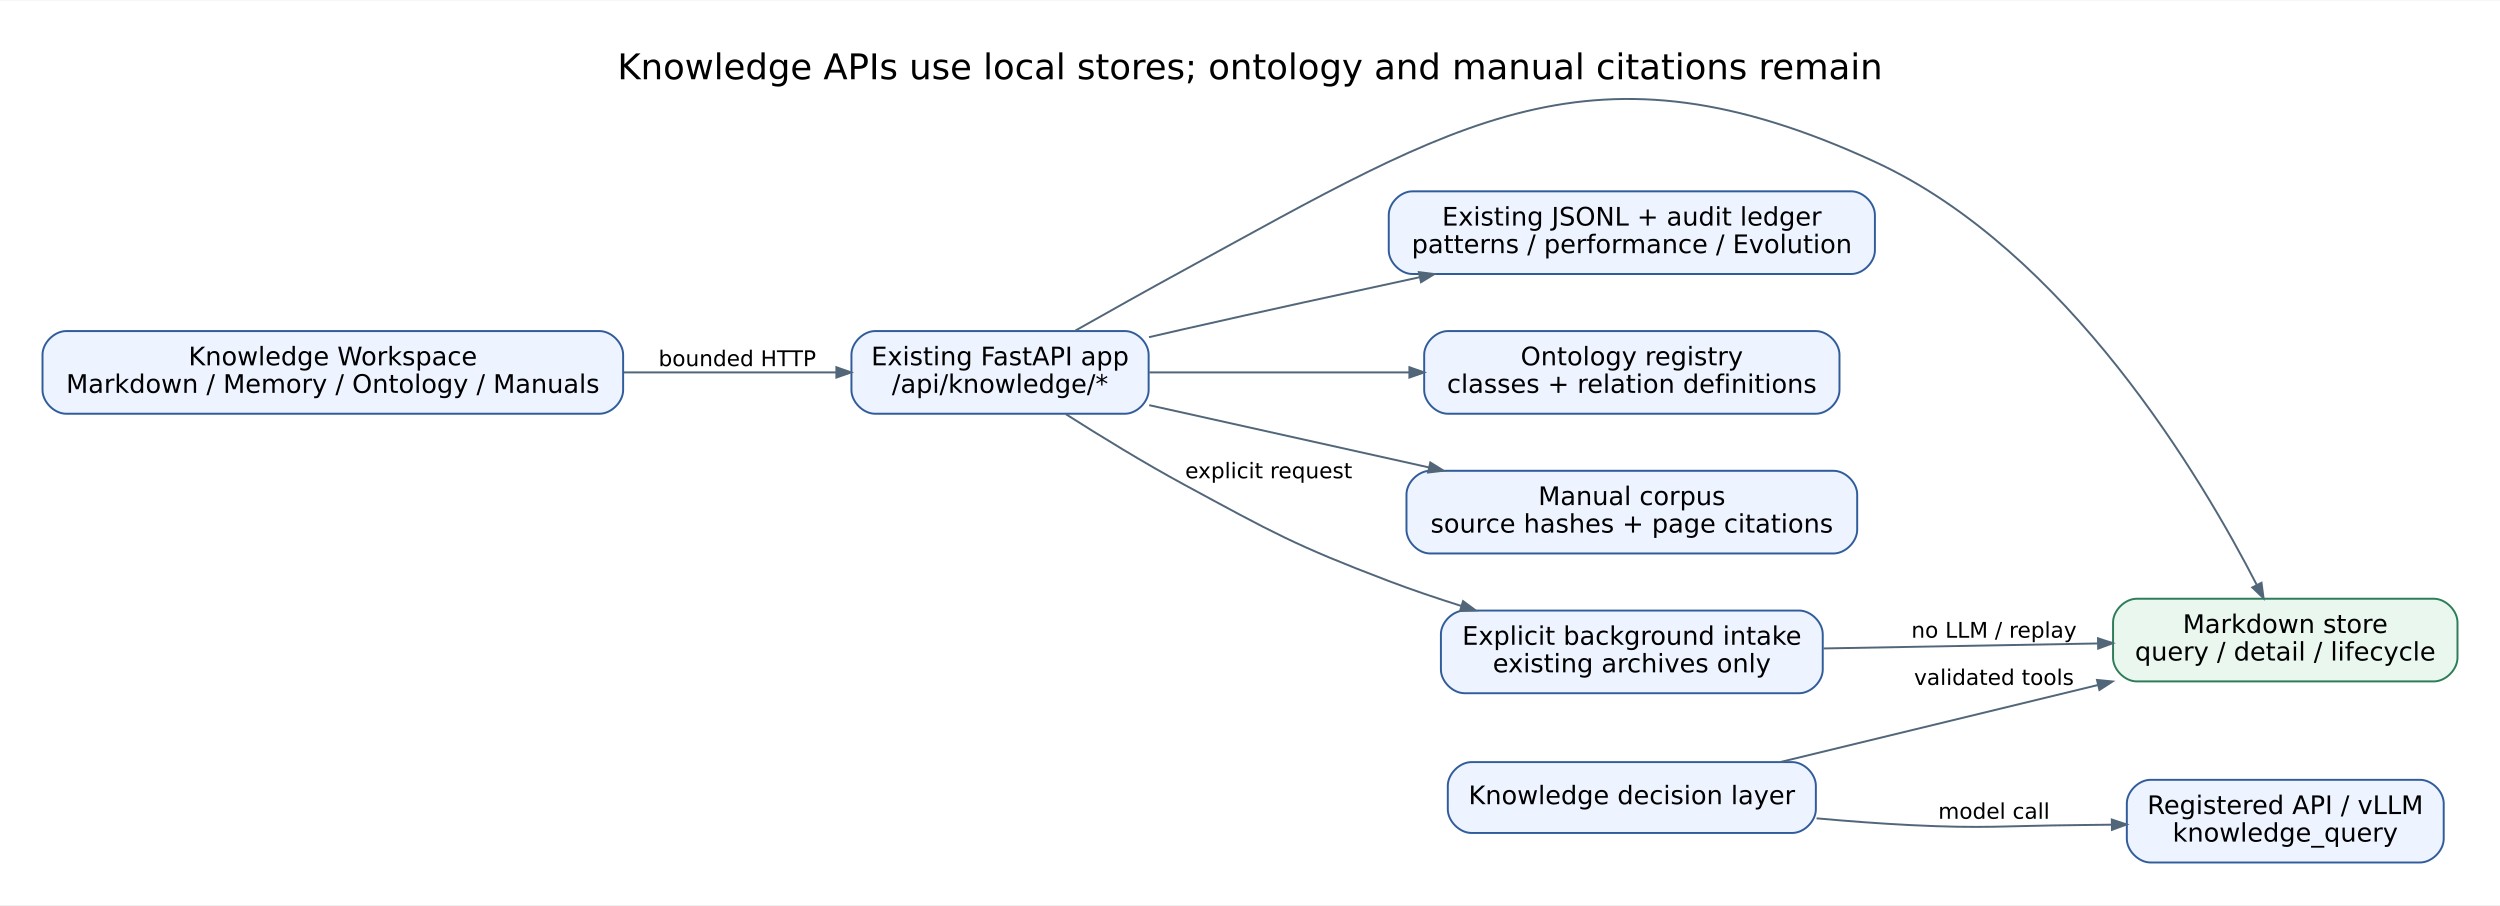
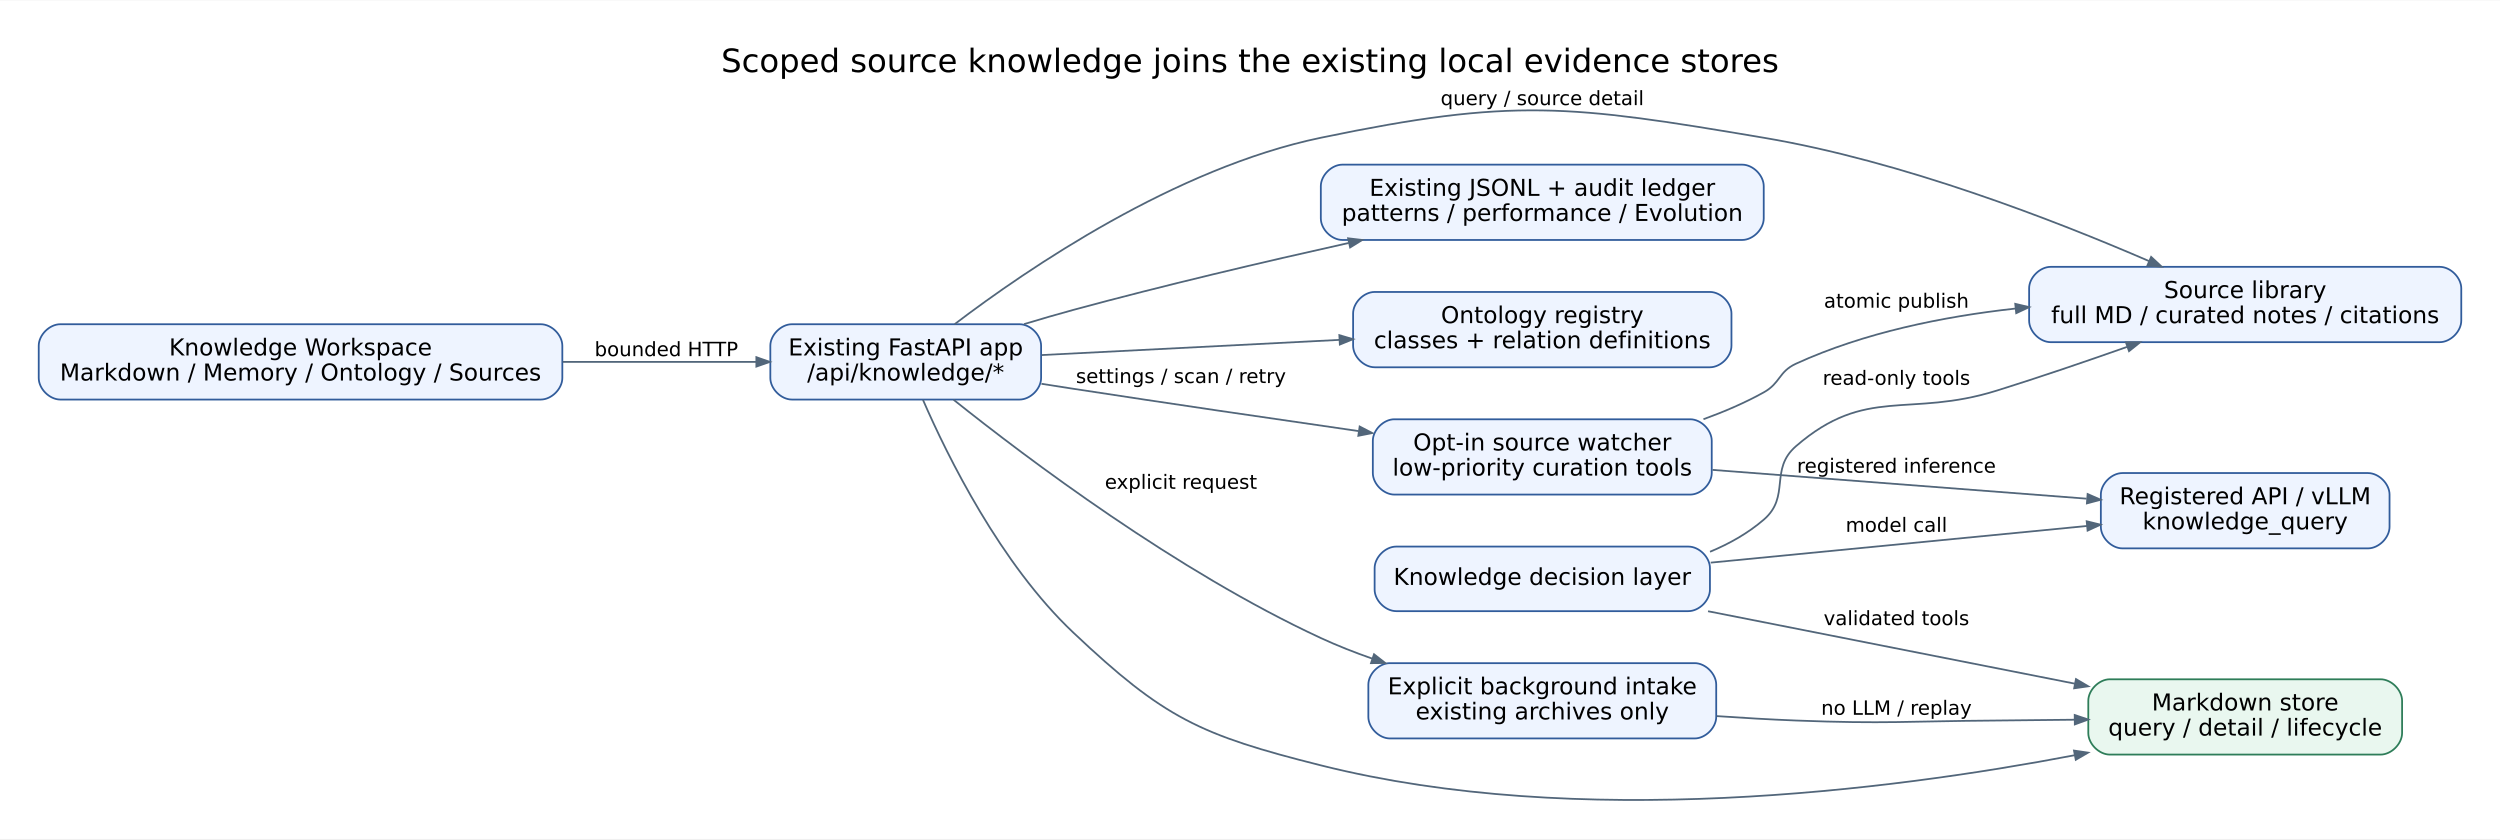
- <svg xmlns="http://www.w3.org/2000/svg" width="1270pt" height="460pt" viewBox="0.00 0.00 1270.20 459.55">
-   <g id="graph0" class="graph" transform="scale(1 1) rotate(0) translate(21.6 437.95)">
-     <polygon fill="white" stroke="transparent" points="-21.6,21.6 -21.6,-437.95 1248.6,-437.95 1248.6,21.6 -21.6,21.6" />
-     <text text-anchor="middle" x="613.5" y="-397.95" font-family="DejaVu Sans" font-size="18.00">Knowledge APIs use local stores; ontology and manual citations remain</text>
+ <svg xmlns="http://www.w3.org/2000/svg" width="1394pt" height="468pt" viewBox="0.00 0.00 1394.20 467.63">
+   <g id="graph0" class="graph" transform="scale(1 1) rotate(0) translate(21.6 446.03)">
+     <polygon fill="white" stroke="transparent" points="-21.6,21.6 -21.6,-446.03 1372.6,-446.03 1372.6,21.6 -21.6,21.6" />
+     <text text-anchor="middle" x="675.5" y="-406.03" font-family="DejaVu Sans" font-size="18.00">Scoped source knowledge joins the existing local evidence stores</text>
    <g id="node1" class="node">
-       <path fill="#eef4ff" stroke="#315c9b" d="M283,-270C283,-270 12,-270 12,-270 6,-270 0,-264 0,-258 0,-258 0,-240 0,-240 0,-234 6,-228 12,-228 12,-228 283,-228 283,-228 289,-228 295,-234 295,-240 295,-240 295,-258 295,-258 295,-264 289,-270 283,-270" />
-       <text text-anchor="middle" x="147.5" y="-252.6" font-family="DejaVu Sans" font-size="13.00">Knowledge Workspace</text>
-       <text text-anchor="middle" x="147.5" y="-238.6" font-family="DejaVu Sans" font-size="13.00">Markdown / Memory / Ontology / Manuals</text>
+       <path fill="#eef4ff" stroke="#315c9b" d="M280,-265.43C280,-265.43 12,-265.43 12,-265.43 6,-265.43 0,-259.43 0,-253.43 0,-253.43 0,-235.43 0,-235.43 0,-229.43 6,-223.43 12,-223.43 12,-223.43 280,-223.43 280,-223.43 286,-223.43 292,-229.43 292,-235.43 292,-235.43 292,-253.43 292,-253.43 292,-259.43 286,-265.43 280,-265.43" />
+       <text text-anchor="middle" x="146" y="-248.03" font-family="DejaVu Sans" font-size="13.00">Knowledge Workspace</text>
+       <text text-anchor="middle" x="146" y="-234.03" font-family="DejaVu Sans" font-size="13.00">Markdown / Memory / Ontology / Sources</text>
    </g>
    <g id="node2" class="node">
-       <path fill="#eef4ff" stroke="#315c9b" d="M550,-270C550,-270 423,-270 423,-270 417,-270 411,-264 411,-258 411,-258 411,-240 411,-240 411,-234 417,-228 423,-228 423,-228 550,-228 550,-228 556,-228 562,-234 562,-240 562,-240 562,-258 562,-258 562,-264 556,-270 550,-270" />
-       <text text-anchor="middle" x="486.5" y="-252.6" font-family="DejaVu Sans" font-size="13.00">Existing FastAPI app</text>
-       <text text-anchor="middle" x="486.5" y="-238.6" font-family="DejaVu Sans" font-size="13.00">/api/knowledge/*</text>
+       <path fill="#eef4ff" stroke="#315c9b" d="M547,-265.43C547,-265.43 420,-265.43 420,-265.43 414,-265.43 408,-259.43 408,-253.43 408,-253.43 408,-235.43 408,-235.43 408,-229.43 414,-223.43 420,-223.43 420,-223.43 547,-223.43 547,-223.43 553,-223.43 559,-229.43 559,-235.43 559,-235.43 559,-253.43 559,-253.43 559,-259.43 553,-265.43 547,-265.43" />
+       <text text-anchor="middle" x="483.5" y="-248.03" font-family="DejaVu Sans" font-size="13.00">Existing FastAPI app</text>
+       <text text-anchor="middle" x="483.5" y="-234.03" font-family="DejaVu Sans" font-size="13.00">/api/knowledge/*</text>
    </g>
    <g id="edge1" class="edge">
-       <path fill="none" stroke="#52667a" d="M295.33,-249C332.28,-249 370.64,-249 403.15,-249" />
-       <polygon fill="#52667a" stroke="#52667a" points="403.35,-251.63 410.85,-249 403.35,-246.38 403.35,-251.63" />
-       <text text-anchor="middle" x="353" y="-252.2" font-family="DejaVu Sans" font-size="11.00">bounded HTTP</text>
+       <path fill="none" stroke="#52667a" d="M292.2,-244.43C329.09,-244.43 367.46,-244.43 400,-244.43" />
+       <polygon fill="#52667a" stroke="#52667a" points="400.21,-247.05 407.71,-244.43 400.21,-241.8 400.21,-247.05" />
+       <text text-anchor="middle" x="350" y="-247.63" font-family="DejaVu Sans" font-size="11.00">bounded HTTP</text>
    </g>
    <g id="node3" class="node">
-       <path fill="#e9f7ef" stroke="#2e7d59" d="M1215,-134C1215,-134 1064,-134 1064,-134 1058,-134 1052,-128 1052,-122 1052,-122 1052,-104 1052,-104 1052,-98 1058,-92 1064,-92 1064,-92 1215,-92 1215,-92 1221,-92 1227,-98 1227,-104 1227,-104 1227,-122 1227,-122 1227,-128 1221,-134 1215,-134" />
-       <text text-anchor="middle" x="1139.5" y="-116.6" font-family="DejaVu Sans" font-size="13.00">Markdown store</text>
-       <text text-anchor="middle" x="1139.5" y="-102.6" font-family="DejaVu Sans" font-size="13.00">query / detail / lifecycle</text>
+       <path fill="#e9f7ef" stroke="#2e7d59" d="M1306,-67.43C1306,-67.43 1155,-67.43 1155,-67.43 1149,-67.43 1143,-61.43 1143,-55.43 1143,-55.43 1143,-37.43 1143,-37.43 1143,-31.43 1149,-25.43 1155,-25.43 1155,-25.43 1306,-25.43 1306,-25.43 1312,-25.43 1318,-31.43 1318,-37.43 1318,-37.43 1318,-55.43 1318,-55.43 1318,-61.43 1312,-67.43 1306,-67.43" />
+       <text text-anchor="middle" x="1230.5" y="-50.03" font-family="DejaVu Sans" font-size="13.00">Markdown store</text>
+       <text text-anchor="middle" x="1230.5" y="-36.03" font-family="DejaVu Sans" font-size="13.00">query / detail / lifecycle</text>
    </g>
    <g id="edge2" class="edge">
-       <path fill="none" stroke="#52667a" d="M524.73,-270.22C541.56,-279.73 561.72,-291.03 580,-301 718.63,-376.61 787.6,-422.11 931,-356 1028.63,-310.98 1097.36,-194.86 1124.99,-141.09" />
-       <polygon fill="#52667a" stroke="#52667a" points="1127.42,-142.12 1128.47,-134.24 1122.74,-139.74 1127.42,-142.12" />
+       <path fill="none" stroke="#52667a" d="M493.13,-223.24C506.89,-191.62 536.43,-131.73 577,-93.43 627.6,-45.65 647.5,-36.38 715,-19.43 858.38,16.59 1031.09,-5.15 1135.48,-25.09" />
+       <polygon fill="#52667a" stroke="#52667a" points="1135.02,-27.67 1142.88,-26.52 1136.01,-22.52 1135.02,-27.67" />
    </g>
    <g id="node4" class="node">
-       <path fill="#eef4ff" stroke="#315c9b" d="M919,-341C919,-341 696,-341 696,-341 690,-341 684,-335 684,-329 684,-329 684,-311 684,-311 684,-305 690,-299 696,-299 696,-299 919,-299 919,-299 925,-299 931,-305 931,-311 931,-311 931,-329 931,-329 931,-335 925,-341 919,-341" />
-       <text text-anchor="middle" x="807.5" y="-323.6" font-family="DejaVu Sans" font-size="13.00">Existing JSONL + audit ledger</text>
-       <text text-anchor="middle" x="807.5" y="-309.6" font-family="DejaVu Sans" font-size="13.00">patterns / performance / Evolution</text>
+       <path fill="#eef4ff" stroke="#315c9b" d="M950,-354.43C950,-354.43 727,-354.43 727,-354.43 721,-354.43 715,-348.43 715,-342.43 715,-342.43 715,-324.43 715,-324.43 715,-318.43 721,-312.43 727,-312.43 727,-312.43 950,-312.43 950,-312.43 956,-312.43 962,-318.43 962,-324.43 962,-324.43 962,-342.43 962,-342.43 962,-348.43 956,-354.43 950,-354.43" />
+       <text text-anchor="middle" x="838.5" y="-337.03" font-family="DejaVu Sans" font-size="13.00">Existing JSONL + audit ledger</text>
+       <text text-anchor="middle" x="838.5" y="-323.03" font-family="DejaVu Sans" font-size="13.00">patterns / performance / Evolution</text>
    </g>
    <g id="edge3" class="edge">
-       <path fill="none" stroke="#52667a" d="M562.19,-266.9C568.21,-268.3 574.2,-269.68 580,-271 618.99,-279.85 661.84,-289.22 699.68,-297.36" />
-       <polygon fill="#52667a" stroke="#52667a" points="699.29,-299.96 707.17,-298.97 700.39,-294.83 699.29,-299.96" />
+       <path fill="none" stroke="#52667a" d="M549.5,-265.5C558.7,-268.28 568.07,-271 577,-273.43 627.17,-287.05 683.3,-300.23 730.58,-310.76" />
+       <polygon fill="#52667a" stroke="#52667a" points="730.2,-313.36 738.09,-312.43 731.34,-308.24 730.2,-313.36" />
    </g>
    <g id="node5" class="node">
-       <path fill="#eef4ff" stroke="#315c9b" d="M901,-270C901,-270 714,-270 714,-270 708,-270 702,-264 702,-258 702,-258 702,-240 702,-240 702,-234 708,-228 714,-228 714,-228 901,-228 901,-228 907,-228 913,-234 913,-240 913,-240 913,-258 913,-258 913,-264 907,-270 901,-270" />
-       <text text-anchor="middle" x="807.5" y="-252.6" font-family="DejaVu Sans" font-size="13.00">Ontology registry</text>
-       <text text-anchor="middle" x="807.5" y="-238.6" font-family="DejaVu Sans" font-size="13.00">classes + relation definitions</text>
+       <path fill="#eef4ff" stroke="#315c9b" d="M932,-283.43C932,-283.43 745,-283.43 745,-283.43 739,-283.43 733,-277.43 733,-271.43 733,-271.43 733,-253.43 733,-253.43 733,-247.43 739,-241.43 745,-241.43 745,-241.43 932,-241.43 932,-241.43 938,-241.43 944,-247.43 944,-253.43 944,-253.43 944,-271.43 944,-271.43 944,-277.43 938,-283.43 932,-283.43" />
+       <text text-anchor="middle" x="838.5" y="-266.03" font-family="DejaVu Sans" font-size="13.00">Ontology registry</text>
+       <text text-anchor="middle" x="838.5" y="-252.03" font-family="DejaVu Sans" font-size="13.00">classes + relation definitions</text>
    </g>
    <g id="edge4" class="edge">
-       <path fill="none" stroke="#52667a" d="M562.29,-249C601.63,-249 650.66,-249 694.45,-249" />
-       <polygon fill="#52667a" stroke="#52667a" points="694.49,-251.63 701.99,-249 694.49,-246.38 694.49,-251.63" />
+       <path fill="none" stroke="#52667a" d="M559.36,-248.24C607.59,-250.7 671.17,-253.95 725.37,-256.71" />
+       <polygon fill="#52667a" stroke="#52667a" points="725.33,-259.34 732.95,-257.1 725.6,-254.09 725.33,-259.34" />
    </g>
    <g id="node6" class="node">
-       <path fill="#eef4ff" stroke="#315c9b" d="M910,-199C910,-199 705,-199 705,-199 699,-199 693,-193 693,-187 693,-187 693,-169 693,-169 693,-163 699,-157 705,-157 705,-157 910,-157 910,-157 916,-157 922,-163 922,-169 922,-169 922,-187 922,-187 922,-193 916,-199 910,-199" />
-       <text text-anchor="middle" x="807.5" y="-181.6" font-family="DejaVu Sans" font-size="13.00">Manual corpus</text>
-       <text text-anchor="middle" x="807.5" y="-167.6" font-family="DejaVu Sans" font-size="13.00">source hashes + page citations</text>
+       <path fill="#eef4ff" stroke="#315c9b" d="M1339,-297.43C1339,-297.43 1122,-297.43 1122,-297.43 1116,-297.43 1110,-291.43 1110,-285.43 1110,-285.43 1110,-267.43 1110,-267.43 1110,-261.43 1116,-255.43 1122,-255.43 1122,-255.43 1339,-255.43 1339,-255.43 1345,-255.43 1351,-261.43 1351,-267.43 1351,-267.43 1351,-285.43 1351,-285.43 1351,-291.43 1345,-297.43 1339,-297.43" />
+       <text text-anchor="middle" x="1230.5" y="-280.03" font-family="DejaVu Sans" font-size="13.00">Source library</text>
+       <text text-anchor="middle" x="1230.5" y="-266.03" font-family="DejaVu Sans" font-size="13.00">full MD / curated notes / citations</text>
    </g>
    <g id="edge5" class="edge">
-       <path fill="none" stroke="#52667a" d="M562.29,-232.35C604.68,-222.92 658.32,-210.98 704.52,-200.7" />
-       <polygon fill="#52667a" stroke="#52667a" points="705.11,-203.25 711.86,-199.06 703.97,-198.13 705.11,-203.25" />
+       <path fill="none" stroke="#52667a" d="M510.81,-265.49C551.6,-296.49 633.88,-352.56 715,-369.43 822.48,-391.78 853.75,-387.71 962,-369.43 1039.25,-356.38 1123.97,-323.54 1176.94,-300.61" />
+       <polygon fill="#52667a" stroke="#52667a" points="1178.05,-302.99 1183.87,-297.58 1175.95,-298.17 1178.05,-302.99" />
+       <text text-anchor="middle" x="838.5" y="-387.63" font-family="DejaVu Sans" font-size="11.00">query / source detail</text>
    </g>
    <g id="node7" class="node">
-       <path fill="#eef4ff" stroke="#315c9b" d="M892.5,-128C892.5,-128 722.5,-128 722.5,-128 716.5,-128 710.5,-122 710.5,-116 710.5,-116 710.5,-98 710.5,-98 710.5,-92 716.5,-86 722.5,-86 722.5,-86 892.5,-86 892.5,-86 898.5,-86 904.5,-92 904.5,-98 904.5,-98 904.5,-116 904.5,-116 904.5,-122 898.5,-128 892.5,-128" />
-       <text text-anchor="middle" x="807.5" y="-110.6" font-family="DejaVu Sans" font-size="13.00">Explicit background intake</text>
-       <text text-anchor="middle" x="807.5" y="-96.6" font-family="DejaVu Sans" font-size="13.00">existing archives only</text>
+       <path fill="#eef4ff" stroke="#315c9b" d="M921,-212.43C921,-212.43 756,-212.43 756,-212.43 750,-212.43 744,-206.43 744,-200.43 744,-200.43 744,-182.43 744,-182.43 744,-176.43 750,-170.43 756,-170.43 756,-170.43 921,-170.43 921,-170.43 927,-170.43 933,-176.43 933,-182.43 933,-182.43 933,-200.43 933,-200.43 933,-206.43 927,-212.43 921,-212.43" />
+       <text text-anchor="middle" x="838.5" y="-195.03" font-family="DejaVu Sans" font-size="13.00">Opt-in source watcher</text>
+       <text text-anchor="middle" x="838.5" y="-181.03" font-family="DejaVu Sans" font-size="13.00">low-priority curation tools</text>
    </g>
    <g id="edge6" class="edge">
-       <path fill="none" stroke="#52667a" d="M519.94,-227.78C537.45,-216.64 559.6,-203.05 580,-192 624.93,-167.67 636.24,-161.15 684,-143 695.78,-138.53 708.37,-134.26 720.82,-130.34" />
-       <polygon fill="#52667a" stroke="#52667a" points="721.75,-132.8 728.14,-128.07 720.19,-127.79 721.75,-132.8" />
-       <text text-anchor="middle" x="623" y="-195.2" font-family="DejaVu Sans" font-size="11.00">explicit request</text>
+       <path fill="none" stroke="#52667a" d="M559.2,-232.21C565.22,-231.26 571.21,-230.32 577,-229.43 629.42,-221.35 687.84,-212.79 736.05,-205.84" />
+       <polygon fill="#52667a" stroke="#52667a" points="736.65,-208.41 743.7,-204.74 735.9,-203.21 736.65,-208.41" />
+       <text text-anchor="middle" x="637" y="-232.63" font-family="DejaVu Sans" font-size="11.00">settings / scan / retry</text>
+     </g>
+     <g id="node8" class="node">
+       <path fill="#eef4ff" stroke="#315c9b" d="M923.5,-76.43C923.5,-76.43 753.5,-76.43 753.5,-76.43 747.5,-76.43 741.5,-70.43 741.5,-64.43 741.5,-64.43 741.5,-46.43 741.5,-46.43 741.5,-40.43 747.5,-34.43 753.5,-34.43 753.5,-34.43 923.5,-34.43 923.5,-34.43 929.5,-34.43 935.5,-40.43 935.5,-46.43 935.5,-46.43 935.5,-64.43 935.5,-64.43 935.5,-70.43 929.5,-76.43 923.5,-76.43" />
+       <text text-anchor="middle" x="838.5" y="-59.03" font-family="DejaVu Sans" font-size="13.00">Explicit background intake</text>
+       <text text-anchor="middle" x="838.5" y="-45.03" font-family="DejaVu Sans" font-size="13.00">existing archives only</text>
+     </g>
+     <g id="edge10" class="edge">
+       <path fill="none" stroke="#52667a" d="M510.21,-223.3C551.18,-190.57 634.86,-127.53 715,-90.43 724.13,-86.2 733.87,-82.37 743.73,-78.93" />
+       <polygon fill="#52667a" stroke="#52667a" points="744.67,-81.39 750.93,-76.5 742.98,-76.42 744.67,-81.39" />
+       <text text-anchor="middle" x="637" y="-173.63" font-family="DejaVu Sans" font-size="11.00">explicit request</text>
+     </g>
+     <g id="edge8" class="edge">
+       <path fill="none" stroke="#52667a" d="M928.39,-212.46C940.03,-216.67 951.53,-221.62 962,-227.43 971.36,-232.62 970.27,-238.97 980,-243.43 1017.78,-260.71 1061.91,-269.71 1102.47,-274.19" />
+       <polygon fill="#52667a" stroke="#52667a" points="1102.27,-276.81 1110,-274.97 1102.81,-271.59 1102.27,-276.81" />
+       <text text-anchor="middle" x="1036" y="-274.63" font-family="DejaVu Sans" font-size="11.00">atomic publish</text>
+     </g>
+     <g id="node10" class="node">
+       <path fill="#eef4ff" stroke="#315c9b" d="M1299,-182.43C1299,-182.43 1162,-182.43 1162,-182.43 1156,-182.43 1150,-176.43 1150,-170.43 1150,-170.43 1150,-152.43 1150,-152.43 1150,-146.43 1156,-140.43 1162,-140.43 1162,-140.43 1299,-140.43 1299,-140.43 1305,-140.43 1311,-146.43 1311,-152.43 1311,-152.43 1311,-170.43 1311,-170.43 1311,-176.43 1305,-182.43 1299,-182.43" />
+       <text text-anchor="middle" x="1230.5" y="-165.03" font-family="DejaVu Sans" font-size="13.00">Registered API / vLLM</text>
+       <text text-anchor="middle" x="1230.5" y="-151.03" font-family="DejaVu Sans" font-size="13.00">knowledge_query</text>
    </g>
    <g id="edge7" class="edge">
-       <path fill="none" stroke="#52667a" d="M904.84,-108.75C948.72,-109.55 1000.48,-110.49 1044.12,-111.28" />
-       <polygon fill="#52667a" stroke="#52667a" points="1044.35,-113.91 1051.89,-111.43 1044.44,-108.66 1044.35,-113.91" />
-       <text text-anchor="middle" x="991.5" y="-114.2" font-family="DejaVu Sans" font-size="11.00">no LLM / replay</text>
+       <path fill="none" stroke="#52667a" d="M933.41,-184.2C996.85,-179.32 1080.02,-172.93 1142.06,-168.15" />
+       <polygon fill="#52667a" stroke="#52667a" points="1142.62,-170.74 1149.9,-167.55 1142.22,-165.51 1142.62,-170.74" />
+       <text text-anchor="middle" x="1036" y="-182.63" font-family="DejaVu Sans" font-size="11.00">registered inference</text>
    </g>
-     <g id="node8" class="node">
-       <path fill="#eef4ff" stroke="#315c9b" d="M889,-51C889,-51 726,-51 726,-51 720,-51 714,-45 714,-39 714,-39 714,-27 714,-27 714,-21 720,-15 726,-15 726,-15 889,-15 889,-15 895,-15 901,-21 901,-27 901,-27 901,-39 901,-39 901,-45 895,-51 889,-51" />
-       <text text-anchor="middle" x="807.5" y="-29.6" font-family="DejaVu Sans" font-size="13.00">Knowledge decision layer</text>
+     <g id="edge11" class="edge">
+       <path fill="none" stroke="#52667a" d="M935.81,-46.89C950.6,-45.86 965.7,-44.99 980,-44.43 1029.74,-42.48 1042.22,-44.06 1092,-44.43 1106.03,-44.53 1120.86,-44.69 1135.39,-44.88" />
+       <polygon fill="#52667a" stroke="#52667a" points="1135.42,-47.5 1142.95,-44.98 1135.49,-42.25 1135.42,-47.5" />
+       <text text-anchor="middle" x="1036" y="-47.63" font-family="DejaVu Sans" font-size="11.00">no LLM / replay</text>
+     </g>
+     <g id="node9" class="node">
+       <path fill="#eef4ff" stroke="#315c9b" d="M920,-141.43C920,-141.43 757,-141.43 757,-141.43 751,-141.43 745,-135.43 745,-129.43 745,-129.43 745,-117.43 745,-117.43 745,-111.43 751,-105.43 757,-105.43 757,-105.43 920,-105.43 920,-105.43 926,-105.43 932,-111.43 932,-117.43 932,-117.43 932,-129.43 932,-129.43 932,-135.43 926,-141.43 920,-141.43" />
+       <text text-anchor="middle" x="838.5" y="-120.03" font-family="DejaVu Sans" font-size="13.00">Knowledge decision layer</text>
+     </g>
+     <g id="edge13" class="edge">
+       <path fill="none" stroke="#52667a" d="M930.94,-105.37C992.49,-93.22 1073.43,-77.24 1135.51,-64.98" />
+       <polygon fill="#52667a" stroke="#52667a" points="1136.13,-67.54 1142.98,-63.51 1135.12,-62.39 1136.13,-67.54" />
+       <text text-anchor="middle" x="1036" y="-97.63" font-family="DejaVu Sans" font-size="11.00">validated tools</text>
    </g>
    <g id="edge9" class="edge">
-       <path fill="none" stroke="#52667a" d="M882.97,-51.05C930.71,-62.63 993.1,-77.75 1044.28,-90.16" />
-       <polygon fill="#52667a" stroke="#52667a" points="1043.84,-92.75 1051.75,-91.97 1045.08,-87.65 1043.84,-92.75" />
-       <text text-anchor="middle" x="991.5" y="-90.2" font-family="DejaVu Sans" font-size="11.00">validated tools</text>
+       <path fill="none" stroke="#52667a" d="M932.04,-138.54C942.91,-143.05 953.23,-148.89 962,-156.43 977.09,-169.4 964.95,-184.4 980,-197.43 1019.05,-231.23 1042.7,-213.02 1092,-228.43 1115.84,-235.88 1141.77,-244.73 1164.61,-252.79" />
+       <polygon fill="#52667a" stroke="#52667a" points="1163.97,-255.35 1171.91,-255.37 1165.72,-250.4 1163.97,-255.35" />
+       <text text-anchor="middle" x="1036" y="-231.63" font-family="DejaVu Sans" font-size="11.00">read-only tools</text>
    </g>
-     <g id="node9" class="node">
-       <path fill="#eef4ff" stroke="#315c9b" d="M1208,-42C1208,-42 1071,-42 1071,-42 1065,-42 1059,-36 1059,-30 1059,-30 1059,-12 1059,-12 1059,-6 1065,0 1071,0 1071,0 1208,0 1208,0 1214,0 1220,-6 1220,-12 1220,-12 1220,-30 1220,-30 1220,-36 1214,-42 1208,-42" />
-       <text text-anchor="middle" x="1139.5" y="-24.6" font-family="DejaVu Sans" font-size="13.00">Registered API / vLLM</text>
-       <text text-anchor="middle" x="1139.5" y="-10.6" font-family="DejaVu Sans" font-size="13.00">knowledge_query</text>
-     </g>
-     <g id="edge8" class="edge">
-       <path fill="none" stroke="#52667a" d="M901.36,-22.43C917.23,-21 933.58,-19.77 949,-19 986.73,-17.12 996.22,-18.64 1034,-19 1039.55,-19.05 1045.27,-19.12 1051.03,-19.2" />
-       <polygon fill="#52667a" stroke="#52667a" points="1051.37,-21.83 1058.91,-19.32 1051.45,-16.58 1051.37,-21.83" />
-       <text text-anchor="middle" x="991.5" y="-22.2" font-family="DejaVu Sans" font-size="11.00">model call</text>
+     <g id="edge12" class="edge">
+       <path fill="none" stroke="#52667a" d="M932.42,-132.48C996.07,-138.68 1079.93,-146.85 1142.32,-152.93" />
+       <polygon fill="#52667a" stroke="#52667a" points="1142.1,-155.55 1149.82,-153.66 1142.61,-150.32 1142.1,-155.55" />
+       <text text-anchor="middle" x="1036" y="-149.63" font-family="DejaVu Sans" font-size="11.00">model call</text>
    </g>
  </g>
</svg>
